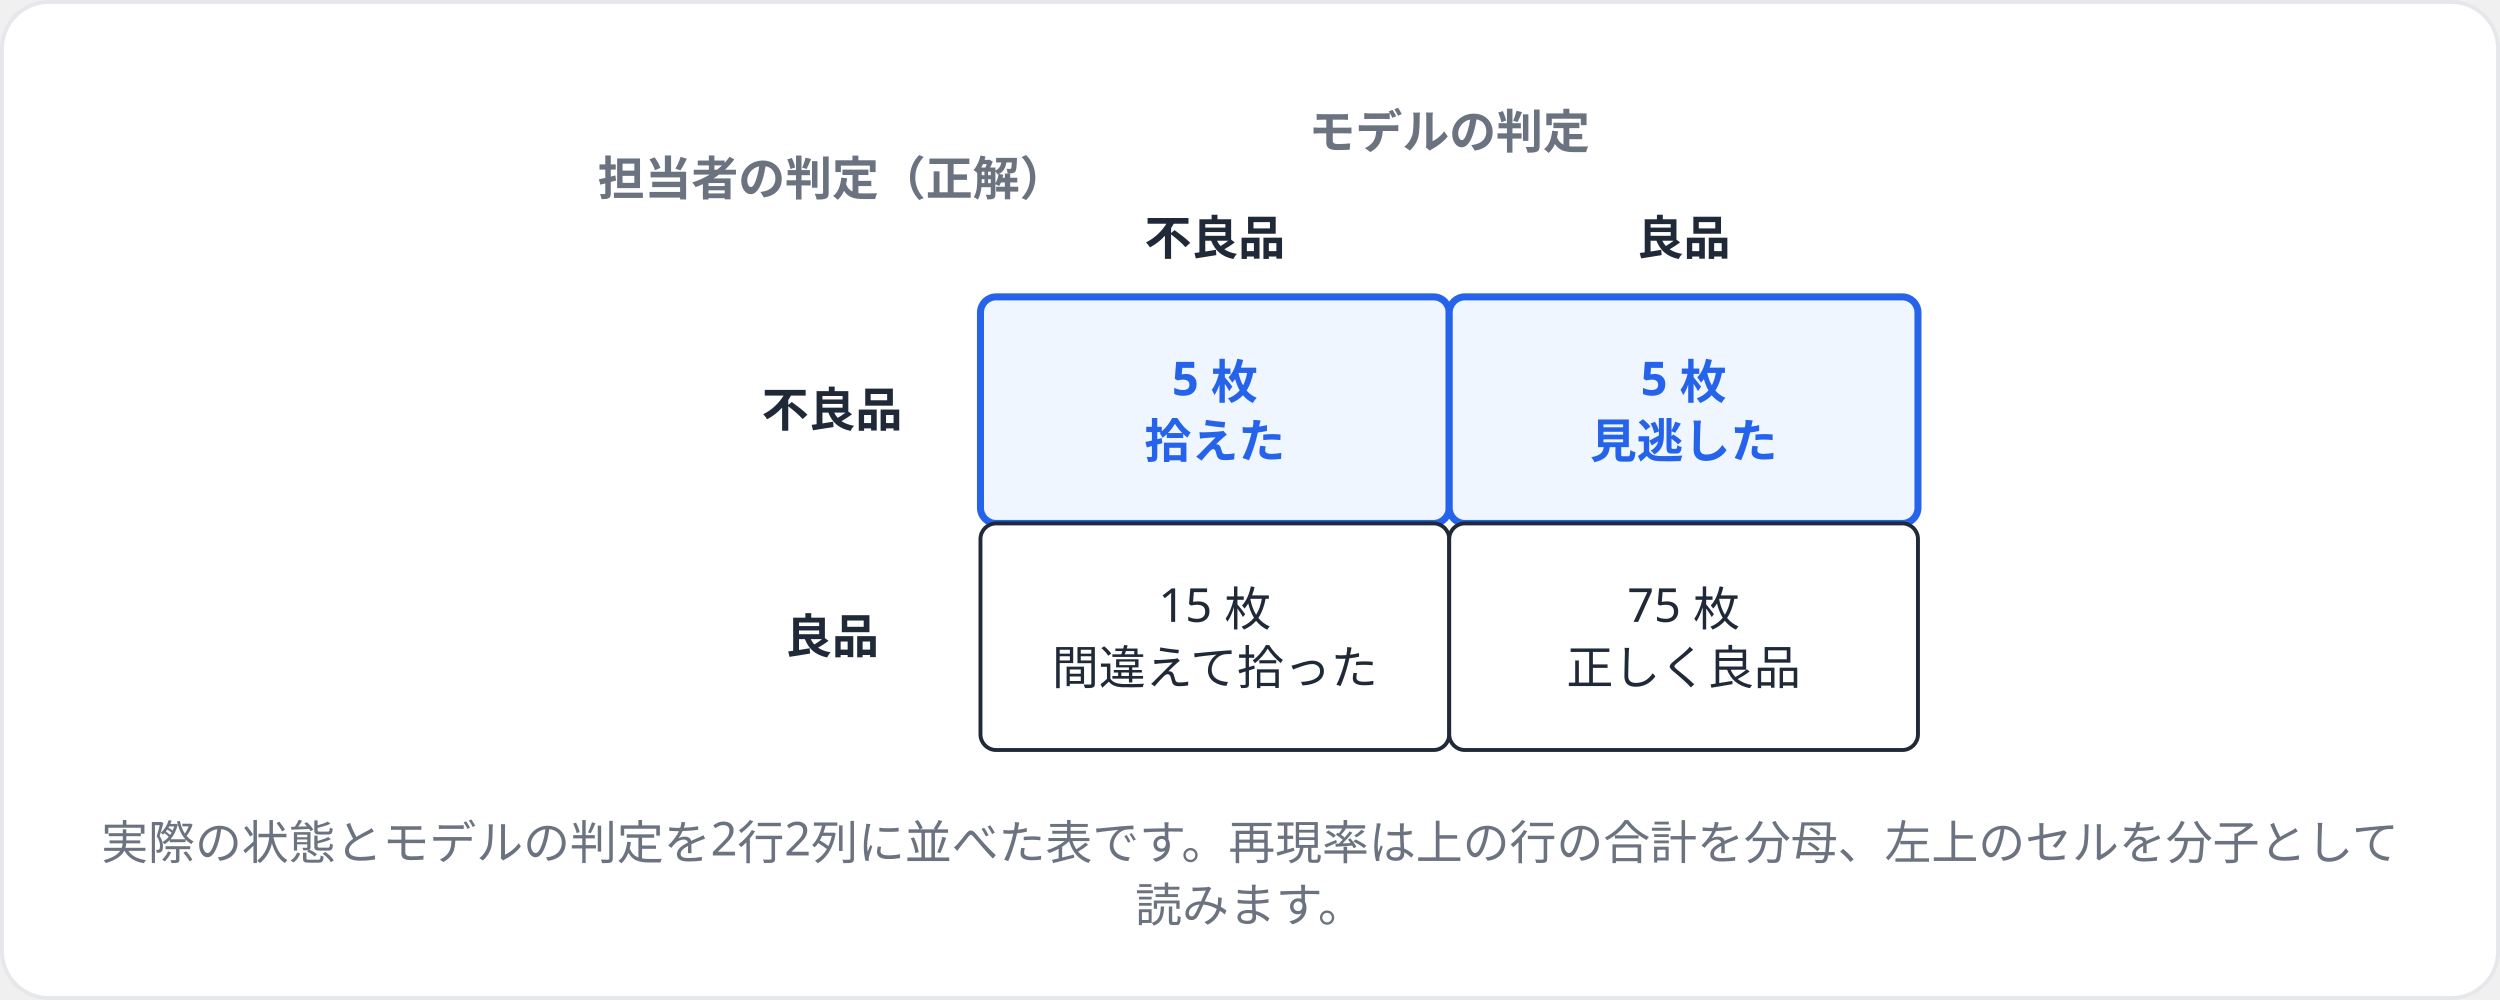
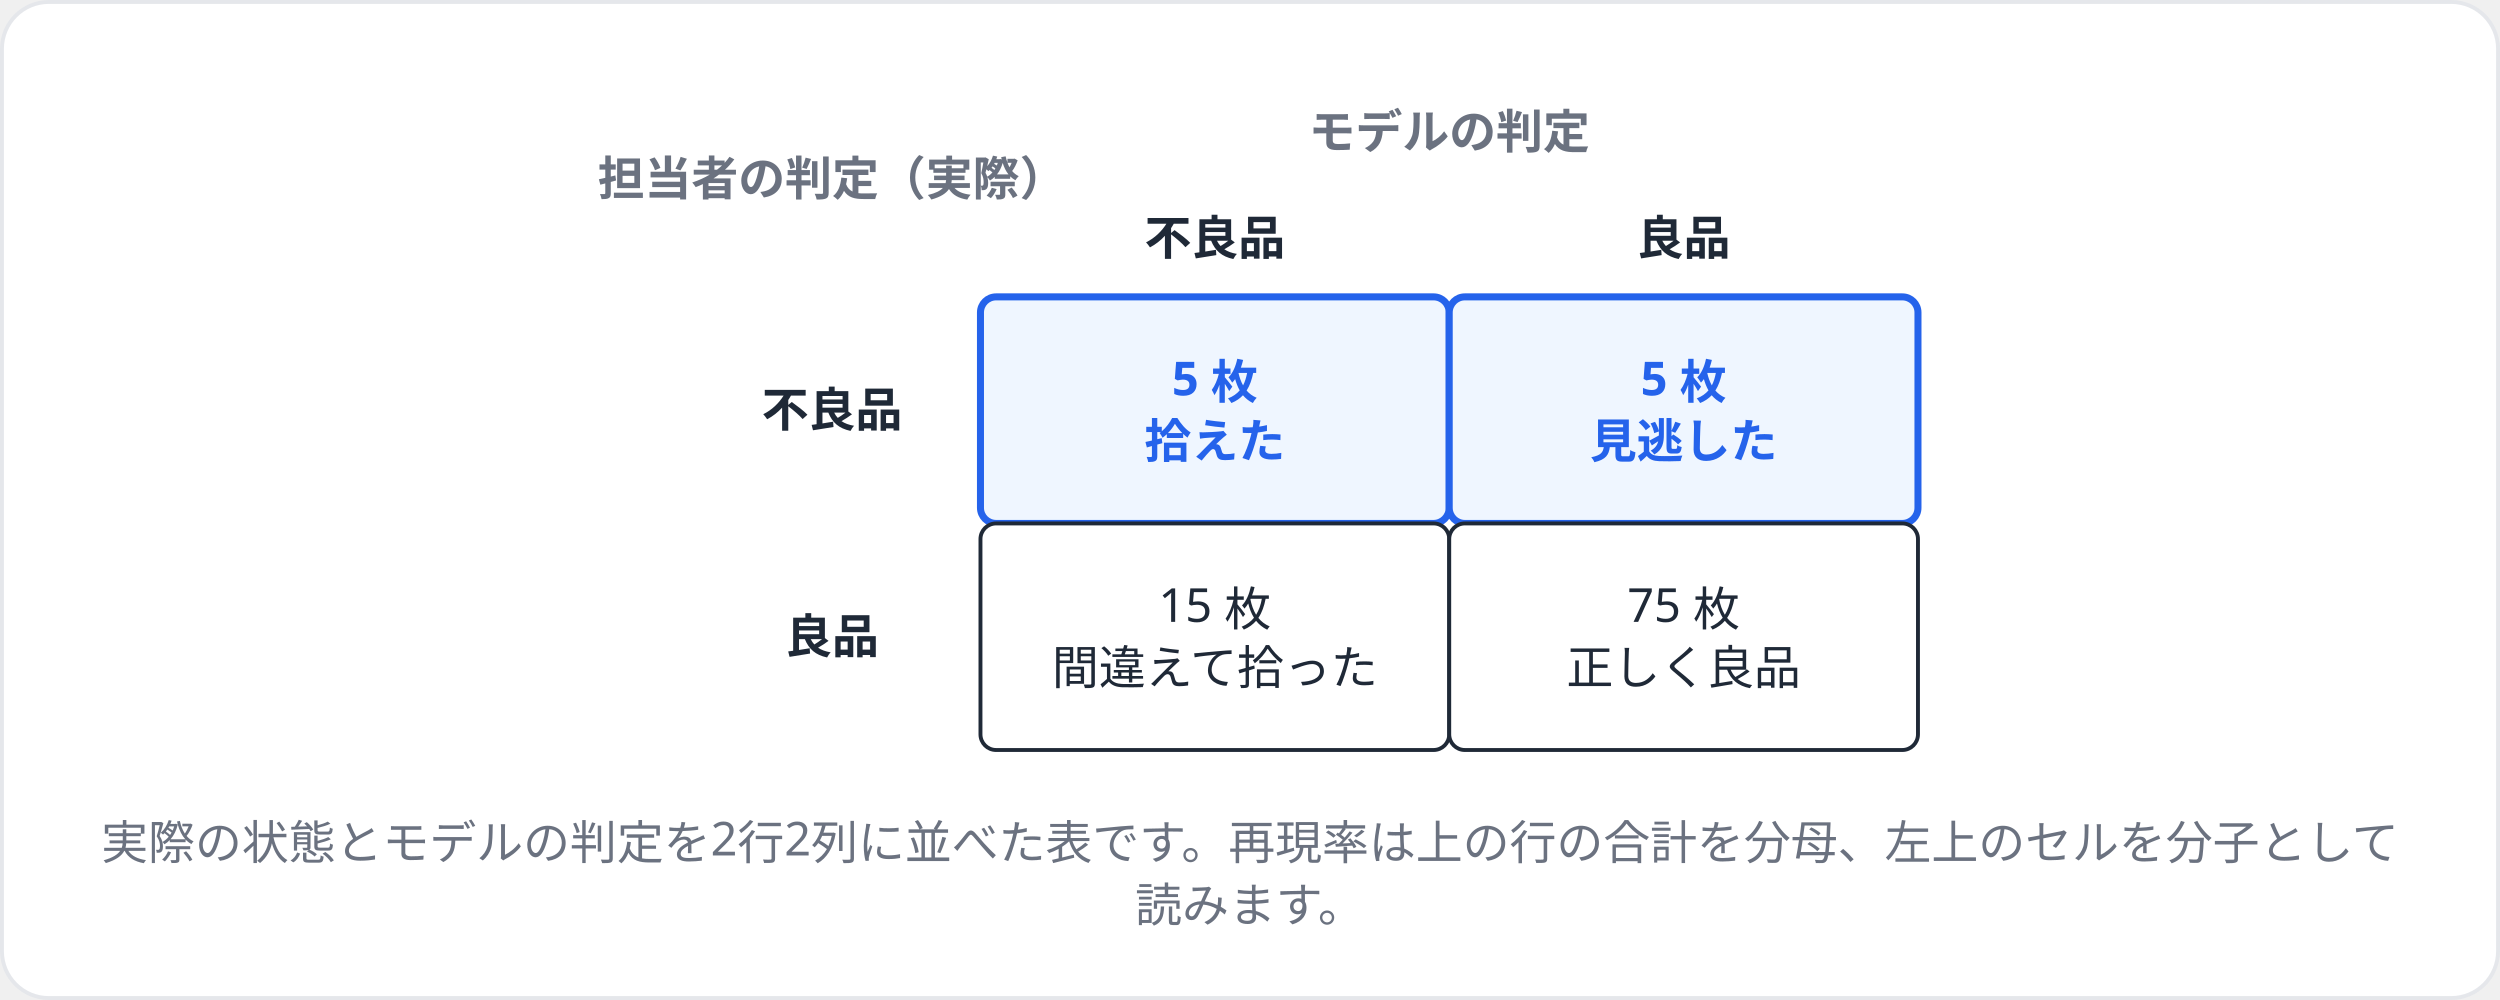
<svg xmlns="http://www.w3.org/2000/svg" width="640" height="256" viewBox="0 0 640 256" role="img">
  <rect x="0.5" y="0.5" width="639" height="255" rx="12" fill="#ffffff" stroke="#e5e7eb" stroke-width="1" />
  <g transform="translate(149 20)">
    <text x="222" y="18" font-family="Hiragino Sans, Hiragino Kaku Gothic ProN, Noto Sans JP, Yu Gothic, Meiryo, sans-serif" font-size="12" fill="#6b7280" text-anchor="middle" font-weight="600">モデルの判定</text>
-     <text x="64" y="30" font-family="Hiragino Sans, Hiragino Kaku Gothic ProN, Noto Sans JP, Yu Gothic, Meiryo, sans-serif" font-size="12" fill="#6b7280" text-anchor="middle" font-weight="600">担当者の判定（正解）</text>
+     <text x="64" y="30" font-family="Hiragino Sans, Hiragino Kaku Gothic ProN, Noto Sans JP, Yu Gothic, Meiryo, sans-serif" font-size="12" fill="#6b7280" text-anchor="middle" font-weight="600">担当者の判定（実際）</text>
    <text x="162" y="45.2" font-family="Hiragino Sans, Hiragino Kaku Gothic ProN, Noto Sans JP, Yu Gothic, Meiryo, sans-serif" font-size="12" fill="#1f2937" text-anchor="middle" font-weight="600">不良品</text>
    <text x="282" y="45.2" font-family="Hiragino Sans, Hiragino Kaku Gothic ProN, Noto Sans JP, Yu Gothic, Meiryo, sans-serif" font-size="12" fill="#1f2937" text-anchor="middle" font-weight="600">良品</text>
    <text x="64" y="89.2" font-family="Hiragino Sans, Hiragino Kaku Gothic ProN, Noto Sans JP, Yu Gothic, Meiryo, sans-serif" font-size="12" fill="#1f2937" text-anchor="middle" font-weight="600">不良品</text>
    <text x="64" y="147.2" font-family="Hiragino Sans, Hiragino Kaku Gothic ProN, Noto Sans JP, Yu Gothic, Meiryo, sans-serif" font-size="12" fill="#1f2937" text-anchor="middle" font-weight="600">良品</text>
    <rect x="102" y="56" width="120" height="58" rx="4" fill="#eff6ff" stroke="#2563eb" stroke-width="1.8" />
    <text x="162" y="81.2" font-family="Hiragino Sans, Hiragino Kaku Gothic ProN, Noto Sans JP, Yu Gothic, Meiryo, sans-serif" font-size="12" fill="#2563eb" text-anchor="middle" font-weight="600">5 枚</text>
    <text x="162" y="97.2" font-family="Hiragino Sans, Hiragino Kaku Gothic ProN, Noto Sans JP, Yu Gothic, Meiryo, sans-serif" font-size="12" fill="#2563eb" text-anchor="middle" font-weight="600">拾えた</text>
    <rect x="222" y="56" width="120" height="58" rx="4" fill="#eff6ff" stroke="#2563eb" stroke-width="1.8" />
    <text x="282" y="81.2" font-family="Hiragino Sans, Hiragino Kaku Gothic ProN, Noto Sans JP, Yu Gothic, Meiryo, sans-serif" font-size="12" fill="#2563eb" text-anchor="middle" font-weight="600">5 枚</text>
    <text x="282" y="97.2" font-family="Hiragino Sans, Hiragino Kaku Gothic ProN, Noto Sans JP, Yu Gothic, Meiryo, sans-serif" font-size="12" fill="#2563eb" text-anchor="middle" font-weight="600">見逃した</text>
    <rect x="102" y="114" width="120" height="58" rx="4" fill="#ffffff" stroke="#1f2937" stroke-width="1" />
    <text x="162" y="139.2" font-family="Hiragino Sans, Hiragino Kaku Gothic ProN, Noto Sans JP, Yu Gothic, Meiryo, sans-serif" font-size="12" fill="#1f2937" text-anchor="middle">15 枚</text>
    <text x="162" y="155.2" font-family="Hiragino Sans, Hiragino Kaku Gothic ProN, Noto Sans JP, Yu Gothic, Meiryo, sans-serif" font-size="12" fill="#1f2937" text-anchor="middle">間違えて拾った</text>
    <rect x="222" y="114" width="120" height="58" rx="4" fill="#ffffff" stroke="#1f2937" stroke-width="1" />
    <text x="282" y="139.2" font-family="Hiragino Sans, Hiragino Kaku Gothic ProN, Noto Sans JP, Yu Gothic, Meiryo, sans-serif" font-size="12" fill="#1f2937" text-anchor="middle">75 枚</text>
    <text x="282" y="155.2" font-family="Hiragino Sans, Hiragino Kaku Gothic ProN, Noto Sans JP, Yu Gothic, Meiryo, sans-serif" font-size="12" fill="#1f2937" text-anchor="middle">正しく良品</text>
  </g>
  <text x="320" y="220" font-family="Hiragino Sans, Hiragino Kaku Gothic ProN, Noto Sans JP, Yu Gothic, Meiryo, sans-serif" font-size="12" fill="#6b7280" text-anchor="middle">実際の状態とモデルの判定を2行2列に並べた表です。再現率は上の行の合計を分母、左上のセルを分子として</text>
  <text x="320" y="236" font-family="Hiragino Sans, Hiragino Kaku Gothic ProN, Noto Sans JP, Yu Gothic, Meiryo, sans-serif" font-size="12" fill="#6b7280" text-anchor="middle">読みます。</text>
</svg>
